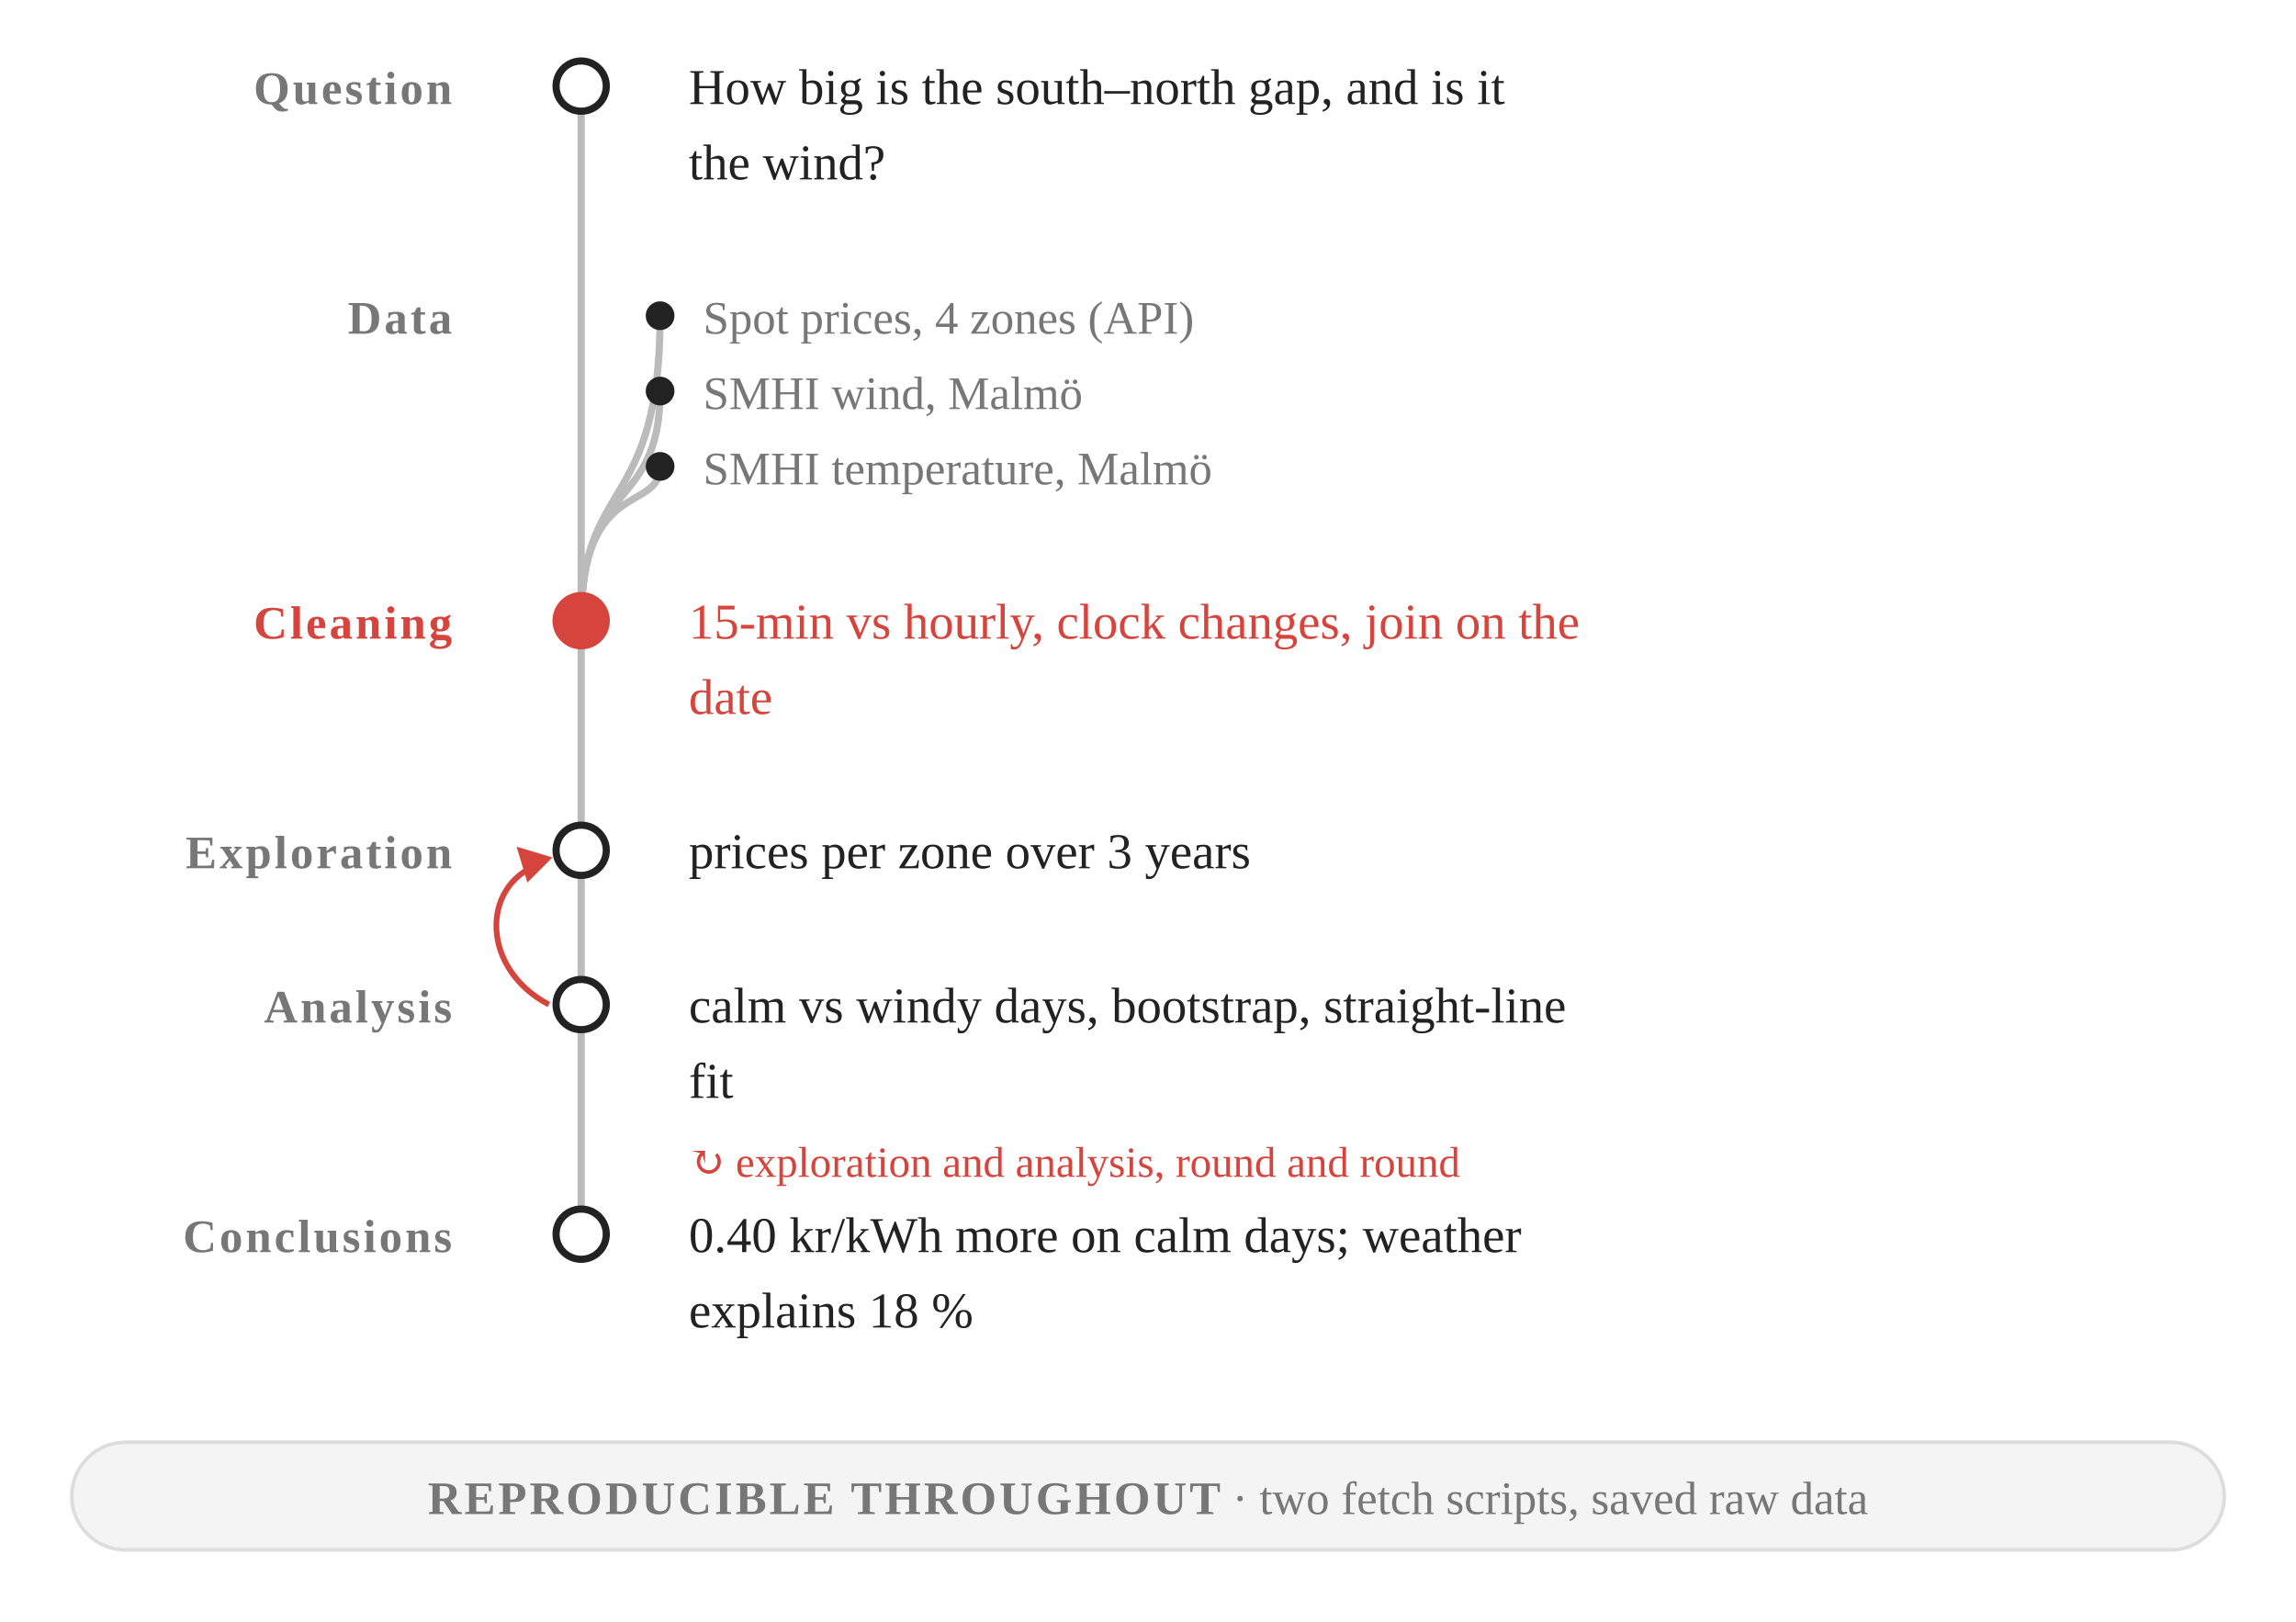
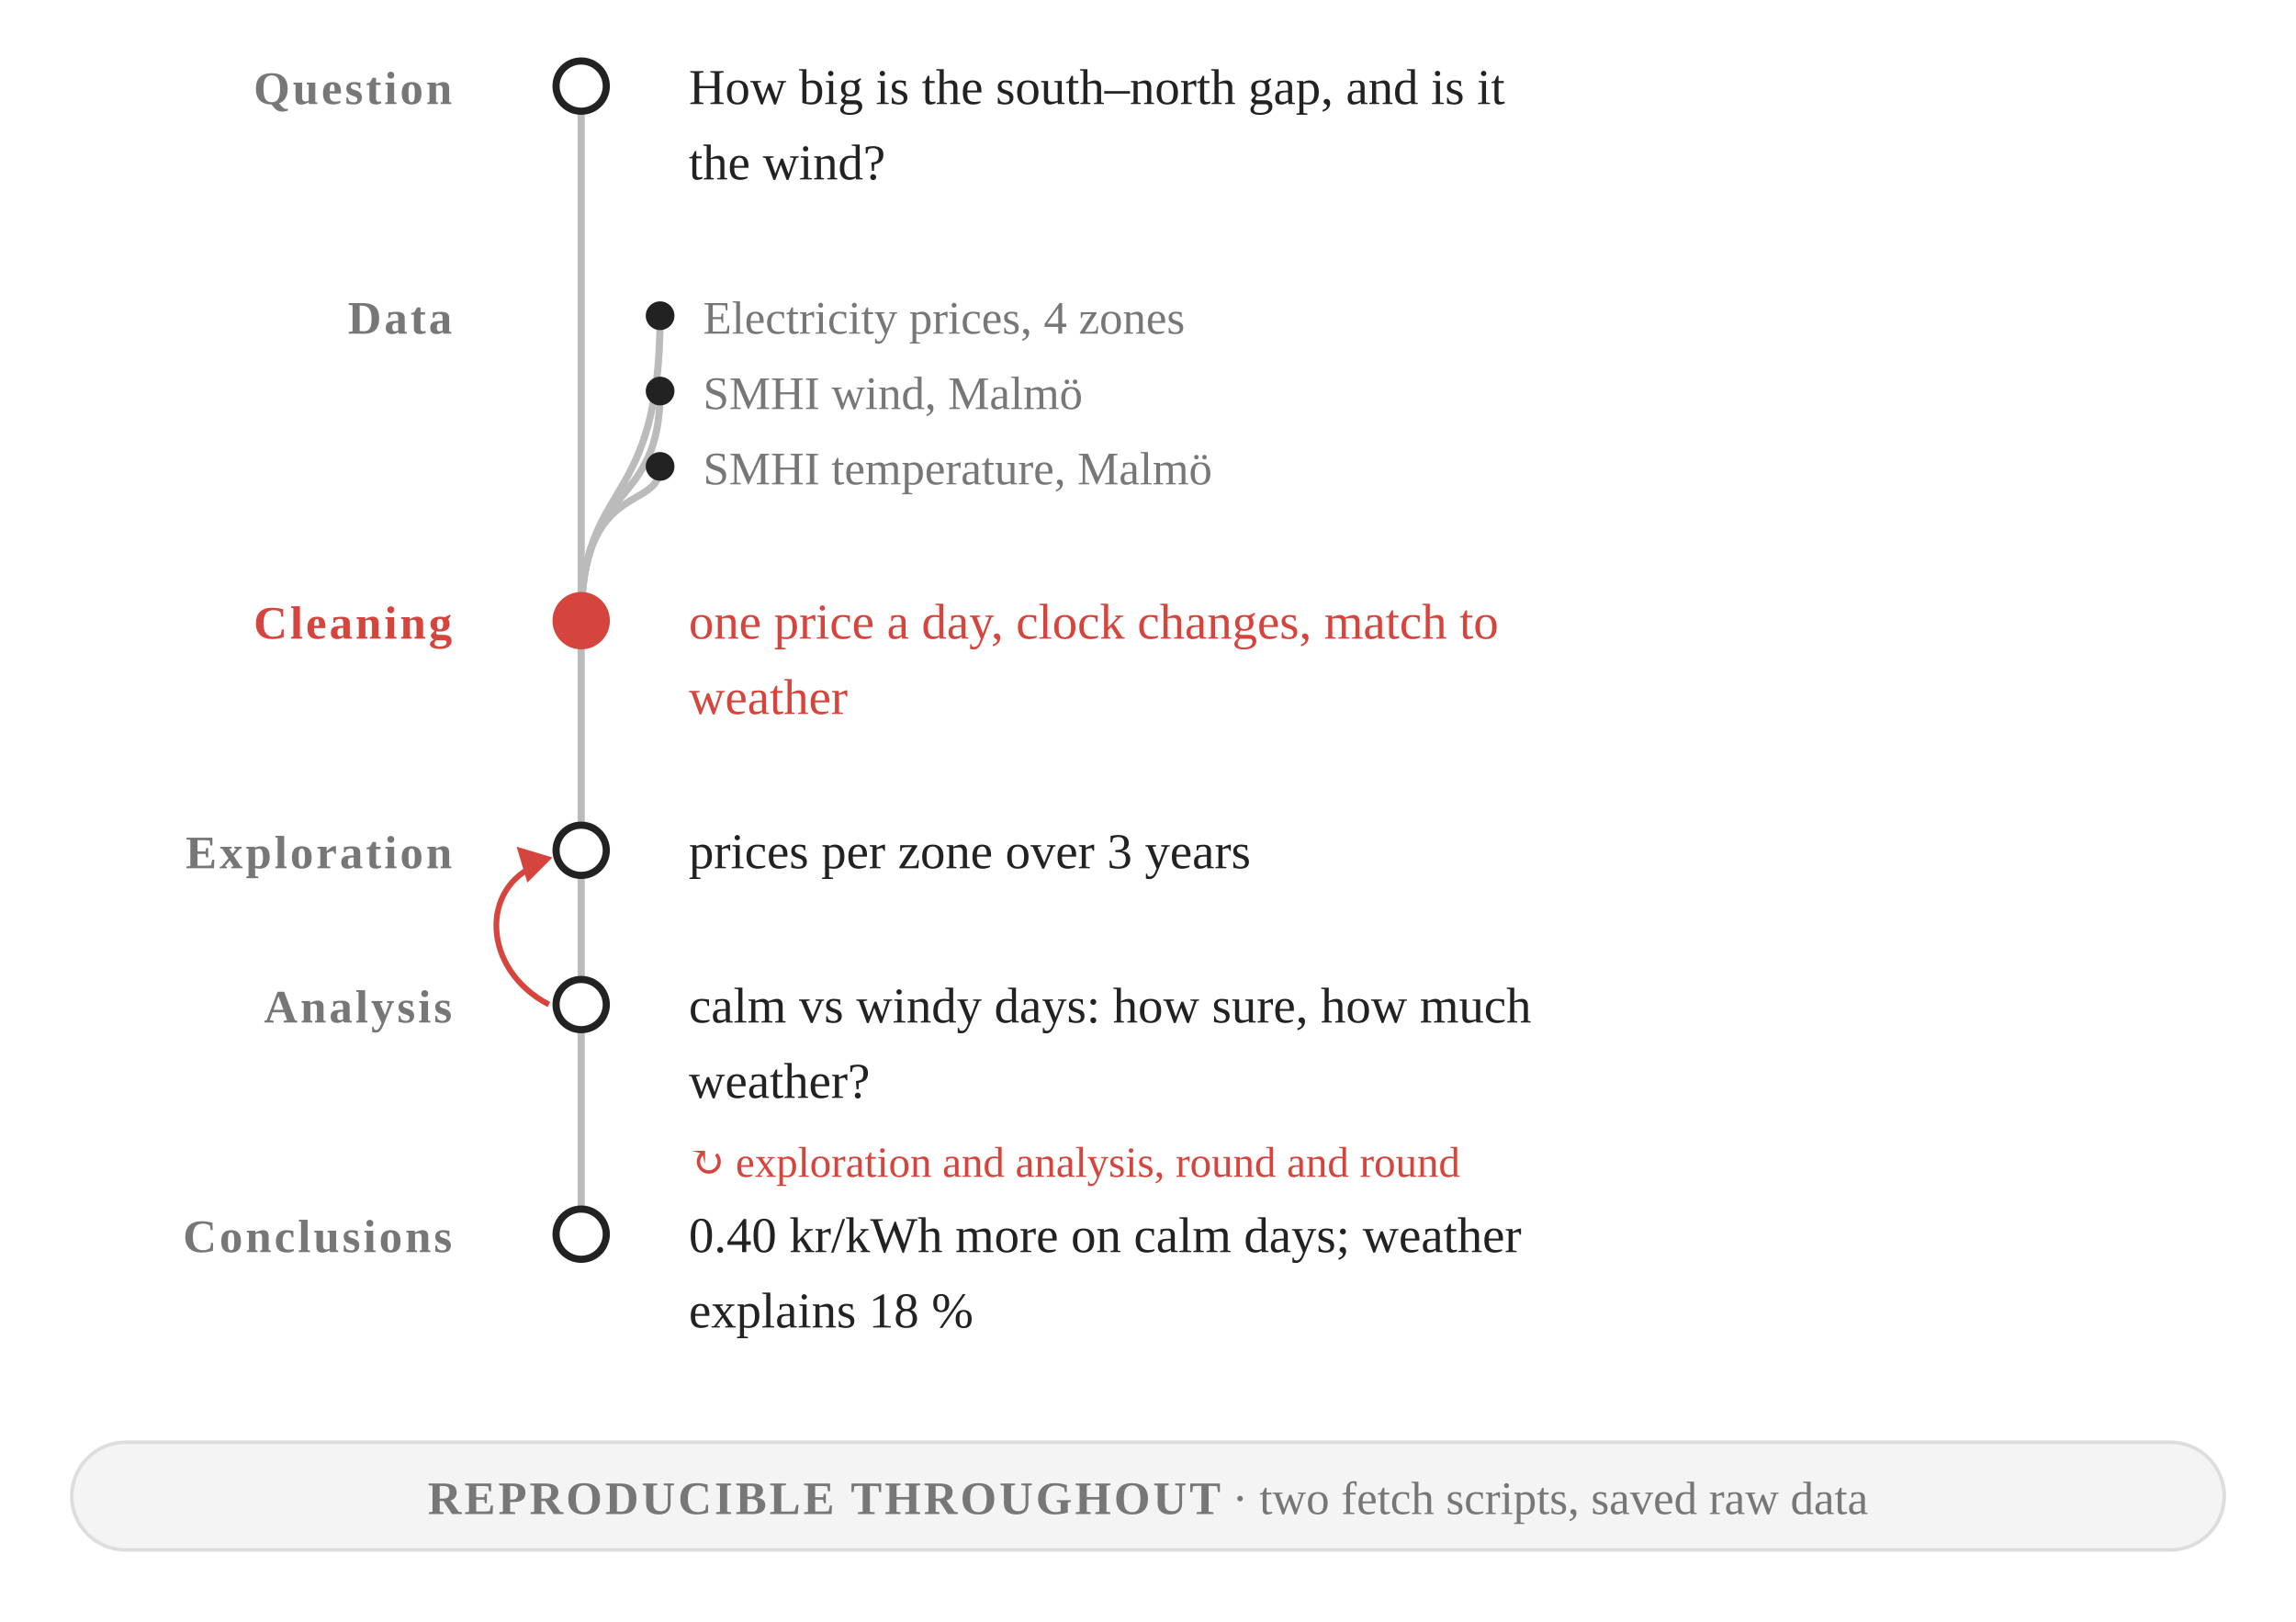
<svg xmlns="http://www.w3.org/2000/svg" class="lc lc-tall" viewBox="0 0 640 452" role="img">
  <style>
.lc text{font-family:var(--font-sans,'IBM Plex Sans',system-ui,sans-serif);fill:var(--c-text,#222)}
.lc .step{font-size:13px;font-weight:600;letter-spacing:.06em;text-transform:uppercase;fill:var(--c-muted,#777)}
.lc .note{font-size:14px}
.lc .src{font-size:13px;fill:var(--c-muted,#777)}
.lc text.hot{fill:var(--c-accent,#d6453d)}
.lc .line{stroke:var(--c-faint,#bbb);stroke-width:2;fill:none}
.lc .node{fill:var(--c-bg,#fff);stroke:var(--c-text,#222);stroke-width:2}
.lc .node.hot{fill:var(--c-accent,#d6453d);stroke:var(--c-accent,#d6453d)}
.lc .dot{fill:var(--c-text,#222)}
.lc .band{fill:var(--c-tint,#f4f4f4);stroke:var(--c-line,#ddd)}
.lc .bandtext{font-size:13px;fill:var(--c-muted,#777)}
.lc .bandtext tspan.head{font-weight:600;letter-spacing:.06em}
.lc .loop{stroke:var(--c-accent,#d6453d);stroke-width:1.6;fill:none}
.lc .looptip{fill:var(--c-accent,#d6453d)}
.lc text.loopnote{font-size:12px;fill:var(--c-accent,#d6453d)}
</style>
  <path class="line" d="M162,24 V344" />
  <text class="step" x="126" y="29" text-anchor="end">Question</text>
  <circle class="node" cx="162" cy="24" r="7" />
  <text class="note" x="192" y="29">How big is the south–north gap, and is it</text>
  <text class="note" x="192" y="50">the wind?</text>
  <text class="step" x="126" y="93" text-anchor="end">Data</text>
  <path class="line" d="M184,88 C184,143 162,133 162,173" />
  <circle class="dot" cx="184" cy="88" r="4" />
-   <text class="src" x="196" y="93">Spot prices, 4 zones (API)</text>
+   <text class="src" x="196" y="93">Electricity prices, 4 zones</text>
  <path class="line" d="M184,109 C184,143 162,133 162,173" />
  <circle class="dot" cx="184" cy="109" r="4" />
  <text class="src" x="196" y="114">SMHI wind, Malmö</text>
  <path class="line" d="M184,130 C184,143 162,133 162,173" />
  <circle class="dot" cx="184" cy="130" r="4" />
  <text class="src" x="196" y="135">SMHI temperature, Malmö</text>
  <text class="step hot" x="126" y="178" text-anchor="end">Cleaning</text>
  <circle class="node hot" cx="162" cy="173" r="7" />
-   <text class="note hot" x="192" y="178">15-min vs hourly, clock changes, join on the</text>
-   <text class="note hot" x="192" y="199">date</text>
+   <text class="note hot" x="192" y="178">one price a day, clock changes, match to</text>
+   <text class="note hot" x="192" y="199">weather</text>
  <text class="step" x="126" y="242" text-anchor="end">Exploration</text>
  <circle class="node" cx="162" cy="237" r="7" />
  <text class="note" x="192" y="242">prices per zone over 3 years</text>
  <text class="step" x="126" y="285" text-anchor="end">Analysis</text>
  <circle class="node" cx="162" cy="280" r="7" />
-   <text class="note" x="192" y="285">calm vs windy days, bootstrap, straight-line</text>
-   <text class="note" x="192" y="306">fit</text>
+   <text class="note" x="192" y="285">calm vs windy days: how sure, how much</text>
+   <text class="note" x="192" y="306">weather?</text>
  <text class="step" x="126" y="349" text-anchor="end">Conclusions</text>
  <circle class="node" cx="162" cy="344" r="7" />
  <text class="note" x="192" y="349">0.40 kr/kWh more on calm days; weather</text>
  <text class="note" x="192" y="370">explains 18 %</text>
  <path class="loop" d="M153,280 C134,270 134,247 150,241" />
  <path class="looptip" d="M154,239 L144,236 L147,246 Z" />
  <text class="loopnote" x="192" y="328">↻ exploration and analysis, round and round</text>
  <rect class="band" x="20" y="402" width="600" height="30" rx="15" />
  <text class="bandtext" x="320.0" y="422" text-anchor="middle">
    <tspan class="head">REPRODUCIBLE THROUGHOUT</tspan>  ·  two fetch scripts, saved raw data</text>
</svg>
